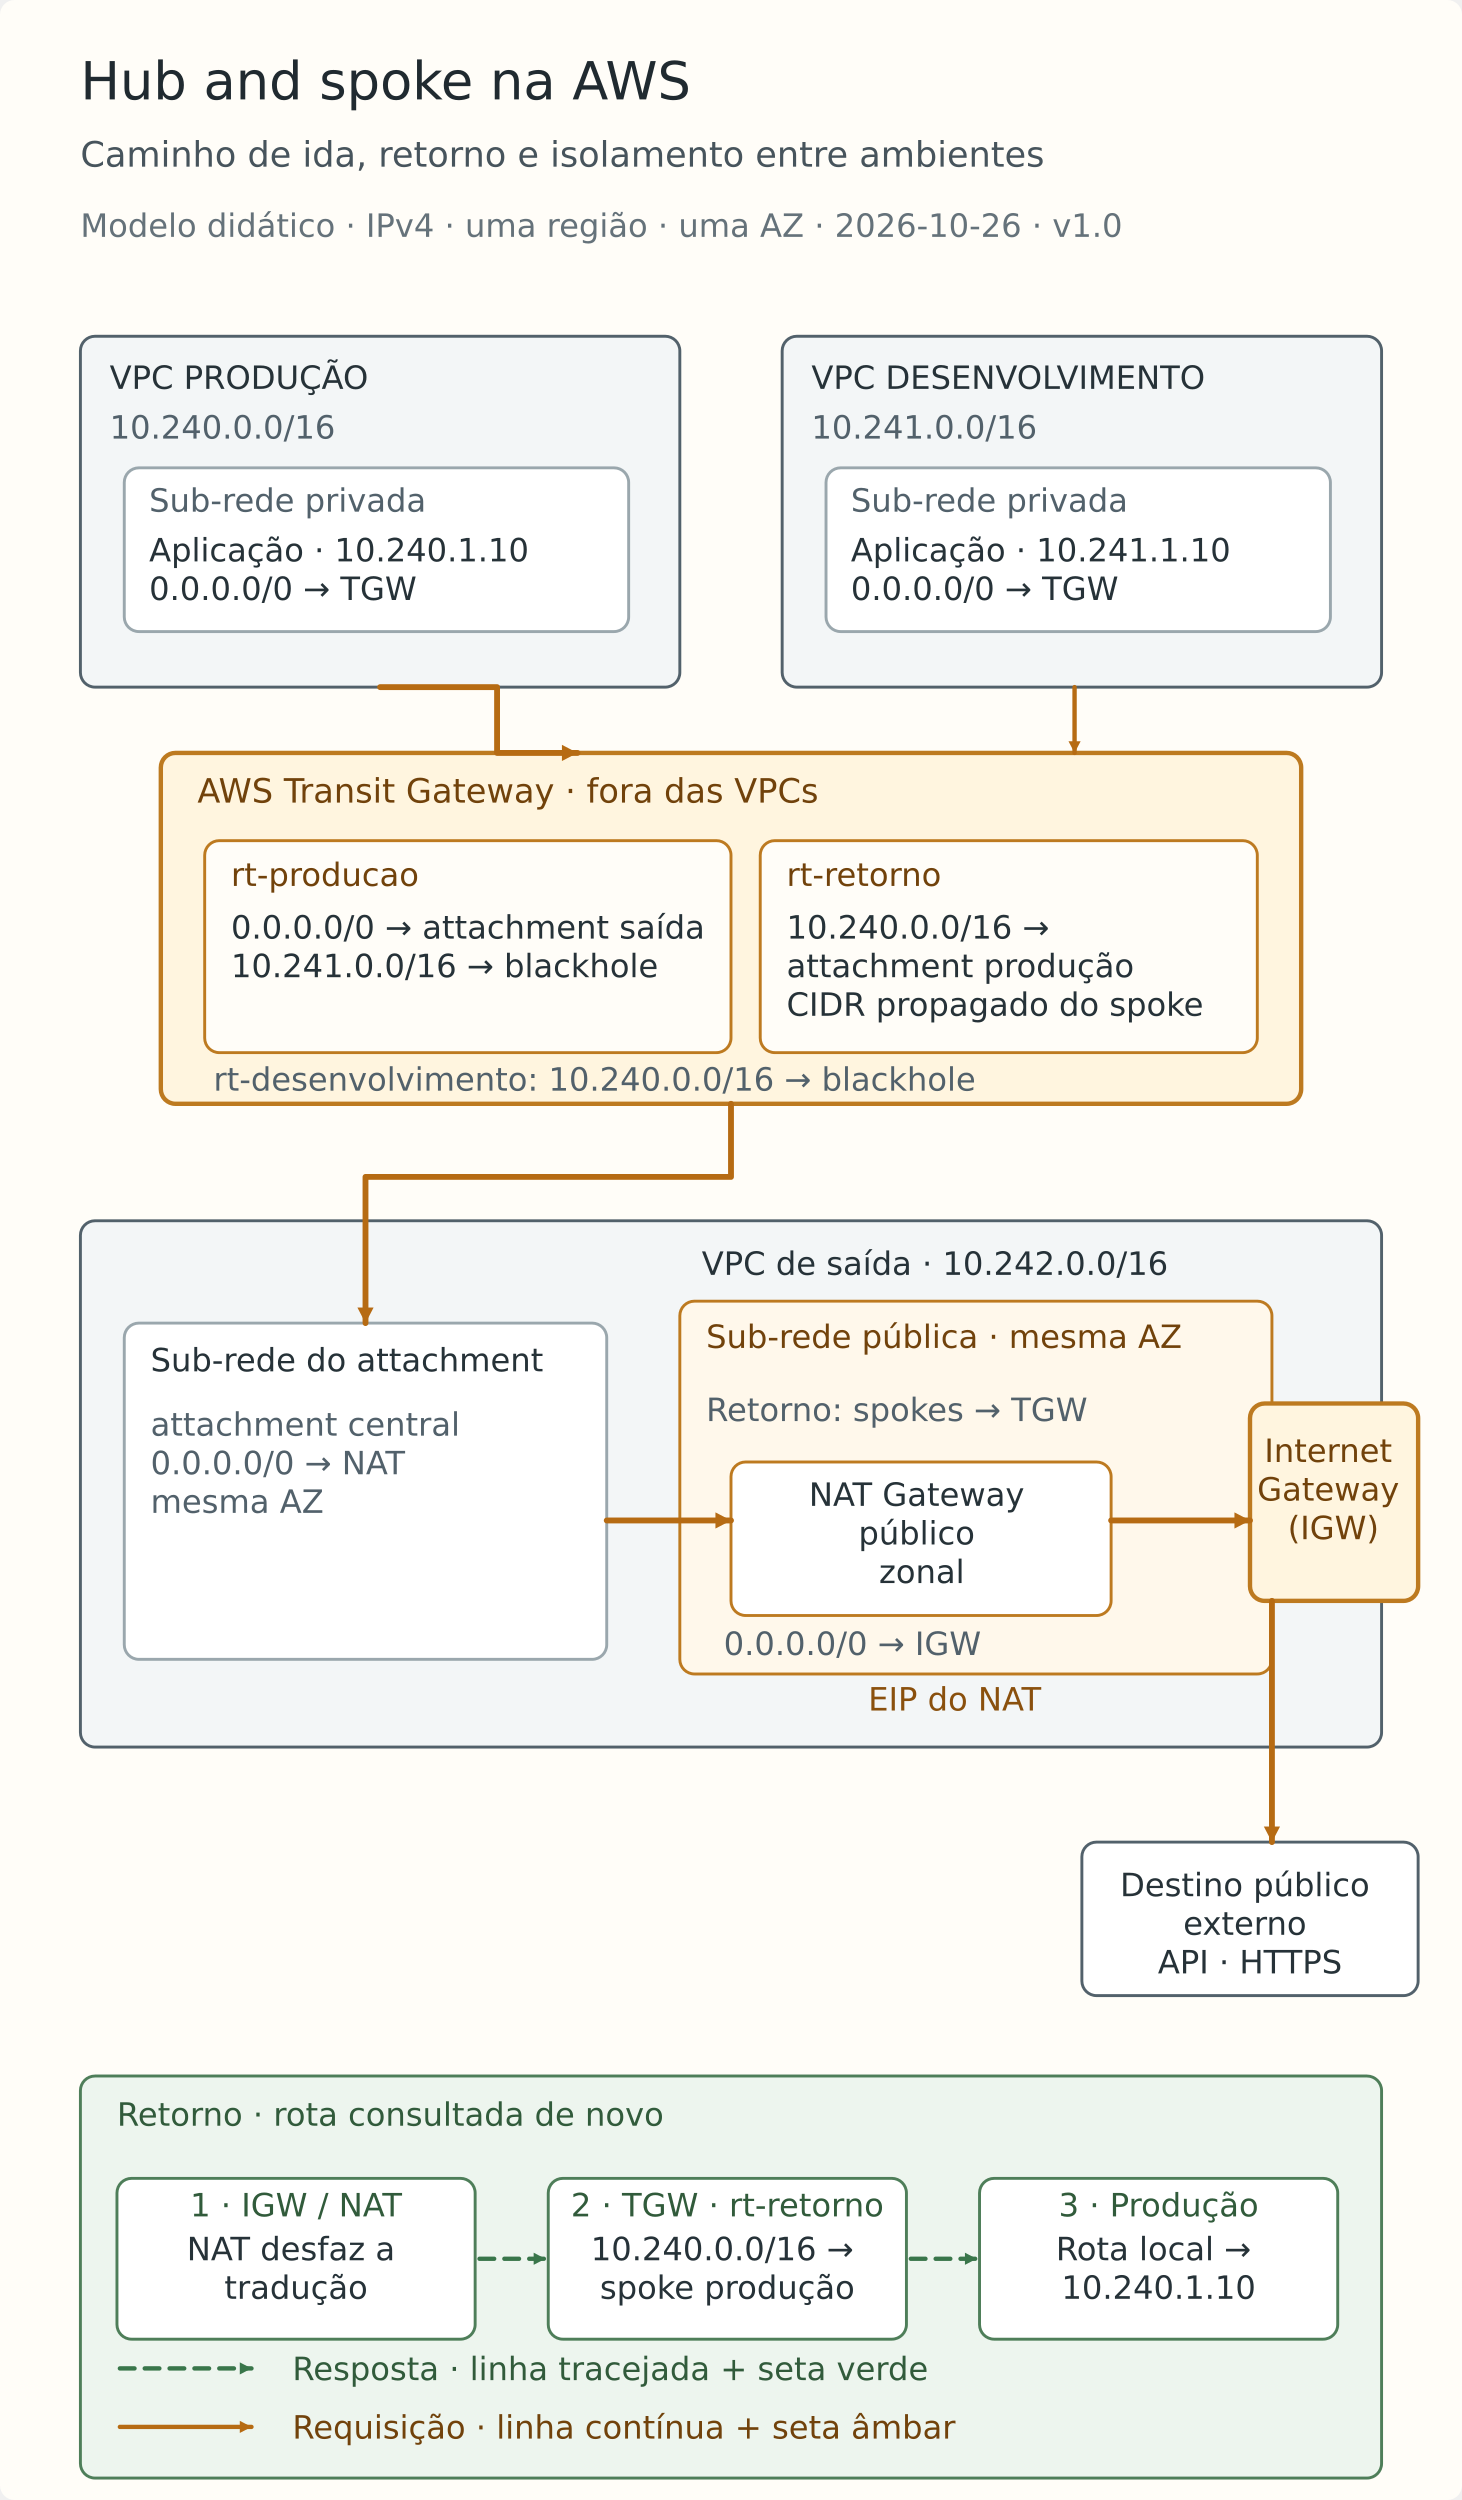
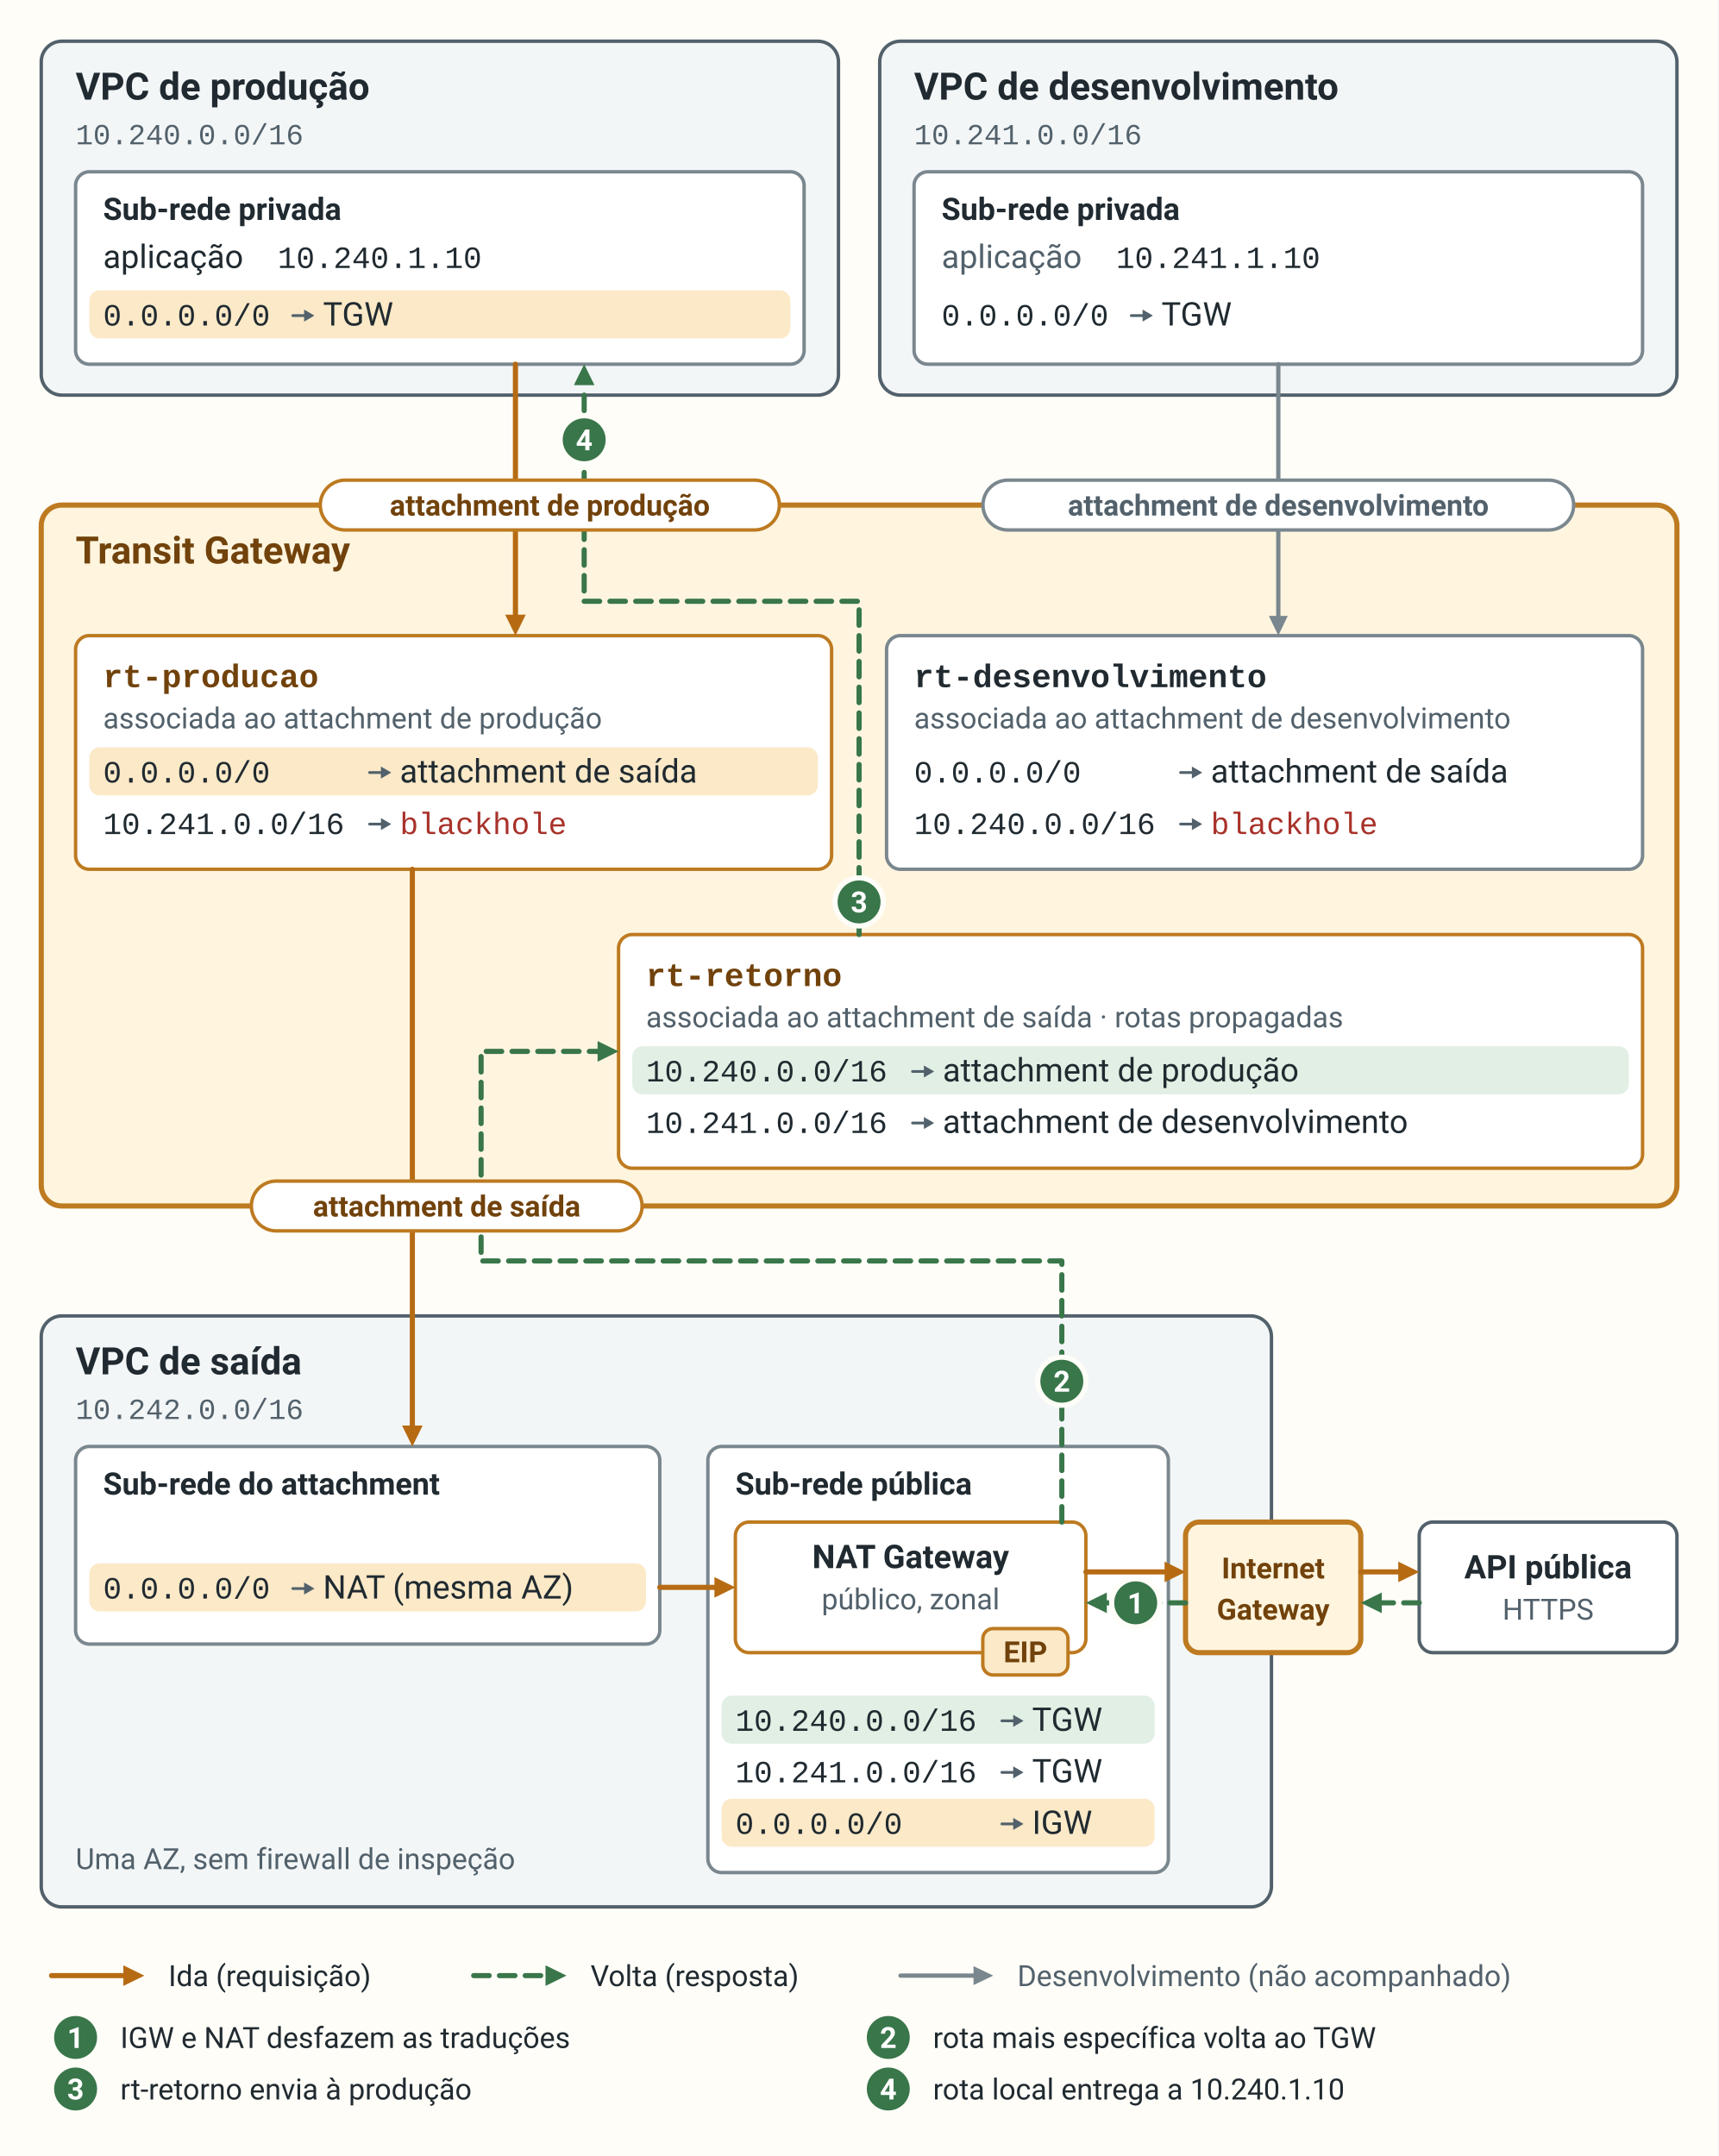
- <svg xmlns="http://www.w3.org/2000/svg" width="1000" height="1710" viewBox="0 0 1000 1710" role="img" aria-labelledby="title desc">
-   <rect id="blog046_001_rectangle" x="0" y="0" width="1000" height="1710" rx="10" fill="#fffdf8" stroke="#fffdf8" stroke-width="0" />
-   <rect id="blog046_010_rectangle" x="55" y="230" width="410" height="240" rx="10" fill="#f3f6f7" stroke="#52616b" stroke-width="2" />
-   <rect id="blog046_013_rectangle" x="85" y="320" width="345" height="112" rx="10" fill="#ffffff" stroke="#9aa7ad" stroke-width="2" />
-   <rect id="blog046_016_rectangle" x="535" y="230" width="410" height="240" rx="10" fill="#f3f6f7" stroke="#52616b" stroke-width="2" />
-   <rect id="blog046_019_rectangle" x="565" y="320" width="345" height="112" rx="10" fill="#ffffff" stroke="#9aa7ad" stroke-width="2" />
-   <rect id="blog046_023_rectangle" x="110" y="515" width="780" height="240" rx="10" fill="#fff5df" stroke="#bd7a20" stroke-width="3" />
-   <rect id="blog046_025_rectangle" x="140" y="575" width="360" height="145" rx="10" fill="#fffdf8" stroke="#bd7a20" stroke-width="2" />
-   <rect id="blog046_028_rectangle" x="520" y="575" width="340" height="145" rx="10" fill="#fffdf8" stroke="#bd7a20" stroke-width="2" />
-   <rect id="blog046_032_rectangle" x="55" y="835" width="890" height="360" rx="10" fill="#f3f6f7" stroke="#52616b" stroke-width="2" />
-   <rect id="blog046_034_rectangle" x="85" y="905" width="330" height="230" rx="10" fill="#ffffff" stroke="#9aa7ad" stroke-width="2" />
-   <rect id="blog046_037_rectangle" x="465" y="890" width="405" height="255" rx="10" fill="#fff8eb" stroke="#bd7a20" stroke-width="2" />
-   <rect id="blog046_040_rectangle" x="500" y="1000" width="260" height="105" rx="10" fill="#ffffff" stroke="#bd7a20" stroke-width="2" />
-   <rect id="blog046_042_rectangle" x="855" y="960" width="115" height="135" rx="10" fill="#fff5df" stroke="#bd7a20" stroke-width="3" />
-   <rect id="blog046_046_rectangle" x="740" y="1260" width="230" height="105" rx="10" fill="#ffffff" stroke="#52616b" stroke-width="2" />
-   <rect id="blog046_049_rectangle" x="55" y="1420" width="890" height="275" rx="10" fill="#edf5ee" stroke="#4e7e59" stroke-width="2" />
-   <rect id="blog046_add_055" x="80" y="1490" width="245" height="110" rx="10" fill="#ffffff" stroke="#4e7e59" stroke-width="2" />
-   <rect id="blog046_add_058" x="375" y="1490" width="245" height="110" rx="10" fill="#ffffff" stroke="#4e7e59" stroke-width="2" />
-   <rect id="blog046_add_061" x="670" y="1490" width="245" height="110" rx="10" fill="#ffffff" stroke="#4e7e59" stroke-width="2" />
-   <path d="M 260 470 L 340 470 L 340 515 L 395 515" fill="none" stroke="#b66b13" stroke-width="4" stroke-linecap="round" stroke-linejoin="round" />
-   <polygon points="395,515 384.356,520.541 384.356,509.459" fill="#b66b13" />
-   <path d="M 500 755 L 500 805 L 250 805 L 250 905" fill="none" stroke="#b66b13" stroke-width="4" stroke-linecap="round" stroke-linejoin="round" />
-   <polygon points="250,905 244.459,894.356 255.541,894.356" fill="#b66b13" />
-   <path d="M 415 1040 L 500 1040" fill="none" stroke="#b66b13" stroke-width="4" stroke-linecap="round" stroke-linejoin="round" />
-   <polygon points="500,1040 489.356,1045.541 489.356,1034.459" fill="#b66b13" />
-   <path d="M 760 1040 L 855 1040" fill="none" stroke="#b66b13" stroke-width="4" stroke-linecap="round" stroke-linejoin="round" />
-   <polygon points="855,1040 844.356,1045.541 844.356,1034.459" fill="#b66b13" />
-   <path d="M 870 1095 L 870 1260" fill="none" stroke="#b66b13" stroke-width="4" stroke-linecap="round" stroke-linejoin="round" />
-   <polygon points="870,1260 864.459,1249.356 875.541,1249.356" fill="#b66b13" />
-   <path d="M 735 470 L 735 515" fill="none" stroke="#b66b13" stroke-width="3" stroke-linecap="round" stroke-linejoin="round" />
-   <polygon points="735,515 730.844,507.017 739.156,507.017" fill="#b66b13" />
-   <path d="M 328 1545 L 373 1545" fill="none" stroke="#39764a" stroke-width="3" stroke-linecap="round" stroke-linejoin="round" stroke-dasharray="10 7" />
-   <polygon points="373,1545 365.017,1549.156 365.017,1540.844" fill="#39764a" />
-   <path d="M 623 1545 L 668 1545" fill="none" stroke="#39764a" stroke-width="3" stroke-linecap="round" stroke-linejoin="round" stroke-dasharray="10 7" />
-   <polygon points="668,1545 660.017,1549.156 660.017,1540.844" fill="#39764a" />
-   <path d="M 82 1620 L 172 1620" fill="none" stroke="#39764a" stroke-width="3" stroke-linecap="round" stroke-linejoin="round" stroke-dasharray="10 7" />
-   <polygon points="172,1620 164.017,1624.156 164.017,1615.844" fill="#39764a" />
-   <path d="M 82 1660 L 172 1660" fill="none" stroke="#b66b13" stroke-width="3" stroke-linecap="round" stroke-linejoin="round" />
-   <polygon points="172,1660 164.017,1664.156 164.017,1655.844" fill="#b66b13" />
-   <text fill="#202a30" font-family="DejaVu Sans, Arial, sans-serif" font-size="36" text-anchor="start">
-     <tspan x="55" y="68.0">Hub and spoke na AWS</tspan>
-   </text>
-   <text fill="#47545c" font-family="DejaVu Sans, Arial, sans-serif" font-size="24" text-anchor="start">
-     <tspan x="55" y="114.0">Caminho de ida, retorno e isolamento entre ambientes</tspan>
-   </text>
-   <text fill="#65727a" font-family="DejaVu Sans, Arial, sans-serif" font-size="22" text-anchor="start">
-     <tspan x="55" y="162.0">Modelo didático · IPv4 · uma região · uma AZ · 2026-10-26 · v1.0</tspan>
-   </text>
-   <text fill="#263238" font-family="DejaVu Sans, Arial, sans-serif" font-size="22" text-anchor="start">
-     <tspan x="75" y="266.0">VPC PRODUÇÃO</tspan>
-   </text>
-   <text fill="#52616b" font-family="DejaVu Sans, Arial, sans-serif" font-size="22" text-anchor="start">
-     <tspan x="75" y="300.0">10.240.0.0/16</tspan>
-   </text>
-   <text fill="#52616b" font-family="DejaVu Sans, Arial, sans-serif" font-size="22" text-anchor="start">
-     <tspan x="102" y="350.0">Sub-rede privada</tspan>
-   </text>
-   <text fill="#263238" font-family="DejaVu Sans, Arial, sans-serif" font-size="22" text-anchor="start">
-     <tspan x="102" y="384.0">Aplicação · 10.240.1.10</tspan>
-     <tspan x="102" y="410.4">0.0.0.0/0 → TGW</tspan>
-   </text>
-   <text fill="#263238" font-family="DejaVu Sans, Arial, sans-serif" font-size="22" text-anchor="start">
-     <tspan x="555" y="266.0">VPC DESENVOLVIMENTO</tspan>
-   </text>
-   <text fill="#52616b" font-family="DejaVu Sans, Arial, sans-serif" font-size="22" text-anchor="start">
-     <tspan x="555" y="300.0">10.241.0.0/16</tspan>
-   </text>
-   <text fill="#52616b" font-family="DejaVu Sans, Arial, sans-serif" font-size="22" text-anchor="start">
-     <tspan x="582" y="350.0">Sub-rede privada</tspan>
-   </text>
-   <text fill="#263238" font-family="DejaVu Sans, Arial, sans-serif" font-size="22" text-anchor="start">
-     <tspan x="582" y="384.0">Aplicação · 10.241.1.10</tspan>
-     <tspan x="582" y="410.4">0.0.0.0/0 → TGW</tspan>
-   </text>
-   <text fill="#71420b" font-family="DejaVu Sans, Arial, sans-serif" font-size="23" text-anchor="start">
-     <tspan x="135" y="549.0">AWS Transit Gateway · fora das VPCs</tspan>
-   </text>
-   <text fill="#71420b" font-family="DejaVu Sans, Arial, sans-serif" font-size="22" text-anchor="start">
-     <tspan x="158" y="606.0">rt-producao</tspan>
-   </text>
-   <text fill="#263238" font-family="DejaVu Sans, Arial, sans-serif" font-size="22" text-anchor="start">
-     <tspan x="158" y="642.0">0.0.0.0/0 → attachment saída</tspan>
-     <tspan x="158" y="668.4">10.241.0.0/16 → blackhole</tspan>
-   </text>
-   <text fill="#71420b" font-family="DejaVu Sans, Arial, sans-serif" font-size="22" text-anchor="start">
-     <tspan x="538" y="606.0">rt-retorno</tspan>
-   </text>
-   <text fill="#263238" font-family="DejaVu Sans, Arial, sans-serif" font-size="22" text-anchor="start">
-     <tspan x="538" y="642.0">10.240.0.0/16 →</tspan>
-     <tspan x="538" y="668.4">attachment produção</tspan>
-     <tspan x="538" y="694.8">CIDR propagado do spoke</tspan>
-   </text>
-   <text fill="#52616b" font-family="DejaVu Sans, Arial, sans-serif" font-size="22" text-anchor="start">
-     <tspan x="146" y="746.0">rt-desenvolvimento: 10.240.0.0/16 → blackhole</tspan>
-   </text>
-   <text fill="#263238" font-family="DejaVu Sans, Arial, sans-serif" font-size="22" text-anchor="start">
-     <tspan x="480" y="872.0">VPC de saída · 10.242.0.0/16</tspan>
-   </text>
-   <text fill="#263238" font-family="DejaVu Sans, Arial, sans-serif" font-size="22" text-anchor="start">
-     <tspan x="103" y="938.0">Sub-rede do attachment</tspan>
-   </text>
-   <text fill="#52616b" font-family="DejaVu Sans, Arial, sans-serif" font-size="22" text-anchor="start">
-     <tspan x="103" y="982.0">attachment central</tspan>
-     <tspan x="103" y="1008.4">0.0.0.0/0 → NAT</tspan>
-     <tspan x="103" y="1034.8">mesma AZ</tspan>
-   </text>
-   <text fill="#71420b" font-family="DejaVu Sans, Arial, sans-serif" font-size="22" text-anchor="start">
-     <tspan x="483" y="922.0">Sub-rede pública · mesma AZ</tspan>
-   </text>
-   <text fill="#52616b" font-family="DejaVu Sans, Arial, sans-serif" font-size="22" text-anchor="start">
-     <tspan x="483" y="972.0">Retorno: spokes → TGW</tspan>
-   </text>
-   <text fill="#263238" font-family="DejaVu Sans, Arial, sans-serif" font-size="22" text-anchor="middle">
-     <tspan x="630.5" y="1030.0">NAT Gateway</tspan>
-     <tspan x="630.5" y="1056.4">público</tspan>
-     <tspan x="630.5" y="1082.8">zonal</tspan>
-   </text>
-   <text fill="#71420b" font-family="DejaVu Sans, Arial, sans-serif" font-size="22" text-anchor="middle">
-     <tspan x="912.0" y="1000.0">Internet</tspan>
-     <tspan x="912.0" y="1026.4">Gateway</tspan>
-     <tspan x="912.0" y="1052.8">(IGW)</tspan>
-   </text>
-   <text fill="#52616b" font-family="DejaVu Sans, Arial, sans-serif" font-size="22" text-anchor="start">
-     <tspan x="495" y="1132.0">0.0.0.0/0 → IGW</tspan>
-   </text>
-   <text fill="#263238" font-family="DejaVu Sans, Arial, sans-serif" font-size="22" text-anchor="middle">
-     <tspan x="855.0" y="1297.0">Destino público</tspan>
-     <tspan x="855.0" y="1323.4">externo</tspan>
-     <tspan x="855.0" y="1349.8">API · HTTPS</tspan>
-   </text>
-   <text fill="#8a500d" font-family="DejaVu Sans, Arial, sans-serif" font-size="22" text-anchor="middle">
-     <tspan x="653.0" y="1170.0">EIP do NAT</tspan>
-   </text>
-   <text fill="#315b3b" font-family="DejaVu Sans, Arial, sans-serif" font-size="22" text-anchor="start">
-     <tspan x="80" y="1454.0">Retorno · rota consultada de novo</tspan>
-   </text>
-   <text fill="#315b3b" font-family="DejaVu Sans, Arial, sans-serif" font-size="22" text-anchor="middle">
-     <tspan x="202.5" y="1516.0">1 · IGW / NAT</tspan>
-   </text>
-   <text fill="#263238" font-family="DejaVu Sans, Arial, sans-serif" font-size="22" text-anchor="middle">
-     <tspan x="202.5" y="1546.0">NAT desfaz a</tspan>
-     <tspan x="202.5" y="1572.4">tradução</tspan>
-   </text>
-   <text fill="#315b3b" font-family="DejaVu Sans, Arial, sans-serif" font-size="22" text-anchor="middle">
-     <tspan x="497.5" y="1516.0">2 · TGW · rt-retorno</tspan>
-   </text>
-   <text fill="#263238" font-family="DejaVu Sans, Arial, sans-serif" font-size="22" text-anchor="middle">
-     <tspan x="497.5" y="1546.0">10.240.0.0/16 →</tspan>
-     <tspan x="497.5" y="1572.4">spoke produção</tspan>
-   </text>
-   <text fill="#315b3b" font-family="DejaVu Sans, Arial, sans-serif" font-size="22" text-anchor="middle">
-     <tspan x="792.5" y="1516.0">3 · Produção</tspan>
-   </text>
-   <text fill="#263238" font-family="DejaVu Sans, Arial, sans-serif" font-size="22" text-anchor="middle">
-     <tspan x="792.5" y="1546.0">Rota local →</tspan>
-     <tspan x="792.5" y="1572.4">10.240.1.10</tspan>
-   </text>
-   <text fill="#315b3b" font-family="DejaVu Sans, Arial, sans-serif" font-size="22" text-anchor="start">
-     <tspan x="200" y="1628.0">Resposta · linha tracejada + seta verde</tspan>
-   </text>
-   <text fill="#71420b" font-family="DejaVu Sans, Arial, sans-serif" font-size="22" text-anchor="start">
-     <tspan x="200" y="1668.0">Requisição · linha contínua + seta âmbar</tspan>
-   </text>
+ <svg xmlns="http://www.w3.org/2000/svg" width="1000" height="1255" viewBox="0 0 1000 1255" role="img" aria-labelledby="title desc">
+   <style>.s{font-family:Geist, "Segoe UI", system-ui, -apple-system, Roboto, "Helvetica Neue", Arial, sans-serif}.m{font-family:"Geist Mono", ui-monospace, "SF Mono", Menlo, Consolas, "Liberation Mono", monospace}.b{font-weight:600}</style>
+   <rect width="1000" height="1255" fill="#fffdf8" />
+   <rect x="24" y="24" width="464" height="206" rx="12" fill="#f3f6f7" stroke="#52616b" stroke-width="2" />
+   <text x="44" y="58" class="s b" font-size="22" fill="#202a30">VPC de produção</text>
+   <text x="44" y="84" class="m" font-size="17" fill="#52616b">10.240.0.0/16</text>
+   <rect x="44" y="100" width="424" height="112" rx="8" fill="#ffffff" stroke="#7a878e" stroke-width="2" />
+   <text x="60" y="128" class="s b" font-size="18" fill="#202a30">Sub-rede privada</text>
+   <text x="60" y="156" class="s" font-size="19" fill="#202a30">aplicação</text>
+   <text x="161.6" y="156" class="m" font-size="18" fill="#202a30">10.240.1.10</text>
+   <rect x="52" y="169" width="408" height="28" rx="6" fill="#fbe9c8" />
+   <text x="60" y="189.5" class="m" font-size="18" fill="#202a30">0.0.0.0/0</text>
+   <path d="M170.4 183.7 L177 183.7" fill="none" stroke="#52616b" stroke-width="1.6" stroke-linecap="round" stroke-linejoin="round" />
+   <polygon points="183,183.7 177,187.2 177,180.2" fill="#52616b" />
+   <text x="188" y="189.5" class="s" font-size="19" fill="#202a30">TGW</text>
+   <rect x="512" y="24" width="464" height="206" rx="12" fill="#f3f6f7" stroke="#52616b" stroke-width="2" />
+   <text x="532" y="58" class="s b" font-size="22" fill="#202a30">VPC de desenvolvimento</text>
+   <text x="532" y="84" class="m" font-size="17" fill="#52616b">10.241.0.0/16</text>
+   <rect x="532" y="100" width="424" height="112" rx="8" fill="#ffffff" stroke="#7a878e" stroke-width="2" />
+   <text x="548" y="128" class="s b" font-size="18" fill="#202a30">Sub-rede privada</text>
+   <text x="548" y="156" class="s" font-size="19" fill="#52616b">aplicação</text>
+   <text x="649.6" y="156" class="m" font-size="18" fill="#202a30">10.241.1.10</text>
+   <text x="548" y="189.5" class="m" font-size="18" fill="#202a30">0.0.0.0/0</text>
+   <path d="M658.4 183.7 L665 183.7" fill="none" stroke="#52616b" stroke-width="1.6" stroke-linecap="round" stroke-linejoin="round" />
+   <polygon points="671,183.7 665,187.2 665,180.2" fill="#52616b" />
+   <text x="676" y="189.5" class="s" font-size="19" fill="#202a30">TGW</text>
+   <rect x="24" y="294" width="952" height="408" rx="12" fill="#fff5df" stroke="#bd7a20" stroke-width="3" />
+   <text x="44" y="328" class="s b" font-size="22" fill="#71420b">Transit Gateway</text>
+   <rect x="44" y="370" width="440" height="136" rx="8" fill="#ffffff" stroke="#bd7a20" stroke-width="2" />
+   <text x="60" y="400" class="m b" font-size="19" fill="#71420b">rt-producao</text>
+   <text x="60" y="424" class="s" font-size="17" fill="#52616b">associada ao attachment de produção</text>
+   <rect x="52" y="435" width="424" height="28" rx="6" fill="#fbe9c8" />
+   <text x="60" y="455.5" class="m" font-size="18" fill="#202a30">0.0.0.0/0</text>
+   <path d="M215.1 449.7 L221.7 449.7" fill="none" stroke="#52616b" stroke-width="1.6" stroke-linecap="round" stroke-linejoin="round" />
+   <polygon points="227.7,449.7 221.7,453.2 221.7,446.2" fill="#52616b" />
+   <text x="232.7" y="455.5" class="s" font-size="19" fill="#202a30">attachment de saída</text>
+   <text x="60" y="485.5" class="m" font-size="18" fill="#202a30">10.241.0.0/16</text>
+   <path d="M215.1 479.7 L221.7 479.7" fill="none" stroke="#52616b" stroke-width="1.6" stroke-linecap="round" stroke-linejoin="round" />
+   <polygon points="227.7,479.7 221.7,483.2 221.7,476.2" fill="#52616b" />
+   <text x="232.7" y="485.5" class="m" font-size="18" fill="#a8322a">blackhole</text>
+   <rect x="516" y="370" width="440" height="136" rx="8" fill="#ffffff" stroke="#7a878e" stroke-width="2" />
+   <text x="532" y="400" class="m b" font-size="19" fill="#202a30">rt-desenvolvimento</text>
+   <text x="532" y="424" class="s" font-size="17" fill="#52616b">associada ao attachment de desenvolvimento</text>
+   <text x="532" y="455.5" class="m" font-size="18" fill="#202a30">0.0.0.0/0</text>
+   <path d="M687.1 449.7 L693.7 449.7" fill="none" stroke="#52616b" stroke-width="1.6" stroke-linecap="round" stroke-linejoin="round" />
+   <polygon points="699.7,449.7 693.7,453.2 693.7,446.2" fill="#52616b" />
+   <text x="704.7" y="455.5" class="s" font-size="19" fill="#202a30">attachment de saída</text>
+   <text x="532" y="485.5" class="m" font-size="18" fill="#202a30">10.240.0.0/16</text>
+   <path d="M687.1 479.7 L693.7 479.7" fill="none" stroke="#52616b" stroke-width="1.6" stroke-linecap="round" stroke-linejoin="round" />
+   <polygon points="699.7,479.7 693.7,483.2 693.7,476.2" fill="#52616b" />
+   <text x="704.7" y="485.5" class="m" font-size="18" fill="#a8322a">blackhole</text>
+   <rect x="360" y="544" width="596" height="136" rx="8" fill="#ffffff" stroke="#bd7a20" stroke-width="2" />
+   <text x="376" y="574" class="m b" font-size="19" fill="#71420b">rt-retorno</text>
+   <text x="376" y="598" class="s" font-size="17" fill="#52616b">associada ao attachment de saída · rotas propagadas</text>
+   <rect x="368" y="609" width="580" height="28" rx="6" fill="#e2efe4" />
+   <text x="376" y="629.5" class="m" font-size="18" fill="#202a30">10.240.0.0/16</text>
+   <path d="M531.1 623.7 L537.7 623.7" fill="none" stroke="#52616b" stroke-width="1.6" stroke-linecap="round" stroke-linejoin="round" />
+   <polygon points="543.7,623.7 537.7,627.2 537.7,620.2" fill="#52616b" />
+   <text x="548.7" y="629.5" class="s" font-size="19" fill="#202a30">attachment de produção</text>
+   <text x="376" y="659.5" class="m" font-size="18" fill="#202a30">10.241.0.0/16</text>
+   <path d="M531.1 653.7 L537.7 653.7" fill="none" stroke="#52616b" stroke-width="1.6" stroke-linecap="round" stroke-linejoin="round" />
+   <polygon points="543.7,653.7 537.7,657.2 537.7,650.2" fill="#52616b" />
+   <text x="548.7" y="659.5" class="s" font-size="19" fill="#202a30">attachment de desenvolvimento</text>
+   <rect x="24" y="766" width="716" height="344" rx="12" fill="#f3f6f7" stroke="#52616b" stroke-width="2" />
+   <text x="44" y="800" class="s b" font-size="22" fill="#202a30">VPC de saída</text>
+   <text x="44" y="826" class="m" font-size="17" fill="#52616b">10.242.0.0/16</text>
+   <rect x="44" y="842" width="340" height="115" rx="8" fill="#ffffff" stroke="#7a878e" stroke-width="2" />
+   <text x="60" y="870" class="s b" font-size="18" fill="#202a30">Sub-rede do attachment</text>
+   <rect x="52" y="910" width="324" height="28" rx="6" fill="#fbe9c8" />
+   <text x="60" y="930.5" class="m" font-size="18" fill="#202a30">0.0.0.0/0</text>
+   <path d="M170.4 924.7 L177 924.7" fill="none" stroke="#52616b" stroke-width="1.6" stroke-linecap="round" stroke-linejoin="round" />
+   <polygon points="183,924.7 177,928.2 177,921.2" fill="#52616b" />
+   <text x="188" y="930.5" class="s" font-size="19" fill="#202a30">NAT (mesma AZ)</text>
+   <rect x="412" y="842" width="268" height="248" rx="8" fill="#ffffff" stroke="#7a878e" stroke-width="2" />
+   <text x="428" y="870" class="s b" font-size="18" fill="#202a30">Sub-rede pública</text>
+   <rect x="420" y="987" width="252" height="28" rx="6" fill="#e2efe4" />
+   <text x="428" y="1007.5" class="m" font-size="18" fill="#202a30">10.240.0.0/16</text>
+   <path d="M583.1 1001.7 L589.7 1001.7" fill="none" stroke="#52616b" stroke-width="1.6" stroke-linecap="round" stroke-linejoin="round" />
+   <polygon points="595.7,1001.7 589.7,1005.2 589.7,998.2" fill="#52616b" />
+   <text x="600.7" y="1007.5" class="s" font-size="19" fill="#202a30">TGW</text>
+   <text x="428" y="1037.5" class="m" font-size="18" fill="#202a30">10.241.0.0/16</text>
+   <path d="M583.1 1031.7 L589.7 1031.7" fill="none" stroke="#52616b" stroke-width="1.6" stroke-linecap="round" stroke-linejoin="round" />
+   <polygon points="595.7,1031.7 589.7,1035.2 589.7,1028.2" fill="#52616b" />
+   <text x="600.7" y="1037.5" class="s" font-size="19" fill="#202a30">TGW</text>
+   <rect x="420" y="1047" width="252" height="28" rx="6" fill="#fbe9c8" />
+   <text x="428" y="1067.5" class="m" font-size="18" fill="#202a30">0.0.0.0/0</text>
+   <path d="M583.1 1061.7 L589.7 1061.7" fill="none" stroke="#52616b" stroke-width="1.6" stroke-linecap="round" stroke-linejoin="round" />
+   <polygon points="595.7,1061.7 589.7,1065.2 589.7,1058.2" fill="#52616b" />
+   <text x="600.7" y="1067.5" class="s" font-size="19" fill="#202a30">IGW</text>
+   <text x="44" y="1088" class="s" font-size="17" fill="#52616b">Uma AZ, sem firewall de inspeção</text>
+   <rect x="428" y="886" width="204" height="76" rx="8" fill="#ffffff" stroke="#bd7a20" stroke-width="2" />
+   <text x="530" y="912.8" class="s b" font-size="19" fill="#202a30" text-anchor="middle">NAT Gateway</text>
+   <text x="530" y="936.8" class="s" font-size="17" fill="#52616b" text-anchor="middle">público, zonal</text>
+   <rect x="572" y="948" width="49.6" height="27" rx="6" fill="#fbe9c8" stroke="#bd7a20" stroke-width="2" />
+   <text x="596.8" y="967.6" class="s b" font-size="17" fill="#71420b" text-anchor="middle">EIP</text>
+   <rect x="690" y="886" width="102" height="76" rx="8" fill="#fff5df" stroke="#bd7a20" stroke-width="3" />
+   <text x="741" y="918.8" class="s b" font-size="17" fill="#71420b" text-anchor="middle">Internet</text>
+   <text x="741" y="942.8" class="s b" font-size="17" fill="#71420b" text-anchor="middle">Gateway</text>
+   <rect x="826" y="886" width="150" height="76" rx="8" fill="#ffffff" stroke="#52616b" stroke-width="2" />
+   <text x="901" y="918.8" class="s b" font-size="19" fill="#202a30" text-anchor="middle">API pública</text>
+   <text x="901" y="942.8" class="s" font-size="17" fill="#52616b" text-anchor="middle">HTTPS</text>
+   <path d="M300 212 L300 357.8" fill="none" stroke="#b66b13" stroke-width="3" stroke-linecap="round" stroke-linejoin="round" />
+   <polygon points="300,370 294,357.8 306,357.8" fill="#b66b13" />
+   <path d="M240 506 L240 829.8" fill="none" stroke="#b66b13" stroke-width="3" stroke-linecap="round" stroke-linejoin="round" />
+   <polygon points="240,842 234,829.8 246,829.8" fill="#b66b13" />
+   <path d="M384 924 L415.8 924" fill="none" stroke="#b66b13" stroke-width="3" stroke-linecap="round" stroke-linejoin="round" />
+   <polygon points="428,924 415.8,930 415.8,918" fill="#b66b13" />
+   <path d="M632 915 L677.8 915" fill="none" stroke="#b66b13" stroke-width="3" stroke-linecap="round" stroke-linejoin="round" />
+   <polygon points="690,915 677.8,921 677.8,909" fill="#b66b13" />
+   <path d="M792 915 L813.8 915" fill="none" stroke="#b66b13" stroke-width="3" stroke-linecap="round" stroke-linejoin="round" />
+   <polygon points="826,915 813.8,921 813.8,909" fill="#b66b13" />
+   <path d="M744 212 L744 358.5" fill="none" stroke="#7a878e" stroke-width="2.5" stroke-linecap="round" stroke-linejoin="round" />
+   <polygon points="744,370 738.5,358.5 749.5,358.5" fill="#7a878e" />
+   <path d="M826 933 L804.2 933" fill="none" stroke="#39764a" stroke-width="3" stroke-linecap="round" stroke-linejoin="round" stroke-dasharray="9 6" />
+   <polygon points="792,933 804.2,927 804.2,939" fill="#39764a" />
+   <path d="M690 933 L644.2 933" fill="none" stroke="#39764a" stroke-width="3" stroke-linecap="round" stroke-linejoin="round" stroke-dasharray="9 6" />
+   <polygon points="632,933 644.2,927 644.2,939" fill="#39764a" />
+   <path d="M618 886 L618 734 L280 734 L280 612 L347.8 612" fill="none" stroke="#39764a" stroke-width="3" stroke-linecap="round" stroke-linejoin="round" stroke-dasharray="9 6" />
+   <polygon points="360,612 347.8,618 347.8,606" fill="#39764a" />
+   <path d="M500 544 L500 350 L340 350 L340 224.2" fill="none" stroke="#39764a" stroke-width="3" stroke-linecap="round" stroke-linejoin="round" stroke-dasharray="9 6" />
+   <polygon points="340,212 346,224.2 334,224.2" fill="#39764a" />
+   <rect x="186.4" y="279.5" width="267.2" height="29" rx="14.5" fill="#ffffff" stroke="#bd7a20" stroke-width="2" />
+   <text x="320" y="300.1" class="s b" font-size="17" fill="#71420b" text-anchor="middle">attachment de produção</text>
+   <rect x="572.1" y="279.5" width="343.8" height="29" rx="14.5" fill="#ffffff" stroke="#7a878e" stroke-width="2" />
+   <text x="744" y="300.1" class="s b" font-size="17" fill="#52616b" text-anchor="middle">attachment de desenvolvimento</text>
+   <rect x="146.3" y="687.5" width="227.4" height="29" rx="14.5" fill="#ffffff" stroke="#bd7a20" stroke-width="2" />
+   <text x="260" y="708.1" class="s b" font-size="17" fill="#71420b" text-anchor="middle">attachment de saída</text>
+   <circle cx="661" cy="933" r="14" fill="#39764a" stroke="#fffdf8" stroke-width="3" />
+   <text x="661" y="939.1" class="s b" font-size="17" fill="#ffffff" text-anchor="middle">1</text>
+   <circle cx="618" cy="804" r="14" fill="#39764a" stroke="#fffdf8" stroke-width="3" />
+   <text x="618" y="810.1" class="s b" font-size="17" fill="#ffffff" text-anchor="middle">2</text>
+   <circle cx="500" cy="525" r="14" fill="#39764a" stroke="#fffdf8" stroke-width="3" />
+   <text x="500" y="531.1" class="s b" font-size="17" fill="#ffffff" text-anchor="middle">3</text>
+   <circle cx="340" cy="256" r="14" fill="#39764a" stroke="#fffdf8" stroke-width="3" />
+   <text x="340" y="262.1" class="s b" font-size="17" fill="#ffffff" text-anchor="middle">4</text>
+   <path d="M30 1150 L71.8 1150" fill="none" stroke="#b66b13" stroke-width="3" stroke-linecap="round" stroke-linejoin="round" />
+   <polygon points="84,1150 71.8,1156 71.8,1144" fill="#b66b13" />
+   <text x="98" y="1156.1" class="s" font-size="17" fill="#202a30">Ida (requisição)</text>
+   <path d="M275.7 1150 L317.5 1150" fill="none" stroke="#39764a" stroke-width="3" stroke-linecap="round" stroke-linejoin="round" stroke-dasharray="9 6" />
+   <polygon points="329.7,1150 317.5,1156 317.5,1144" fill="#39764a" />
+   <text x="343.7" y="1156.1" class="s" font-size="17" fill="#202a30">Volta (resposta)</text>
+   <path d="M524.1 1150 L566.6 1150" fill="none" stroke="#7a878e" stroke-width="2.5" stroke-linecap="round" stroke-linejoin="round" />
+   <polygon points="578.1,1150 566.6,1155.5 566.6,1144.5" fill="#7a878e" />
+   <text x="592.1" y="1156.1" class="s" font-size="17" fill="#52616b">Desenvolvimento (não acompanhado)</text>
+   <circle cx="44" cy="1186" r="14" fill="#39764a" stroke="#fffdf8" stroke-width="3" />
+   <text x="44" y="1192.1" class="s b" font-size="17" fill="#ffffff" text-anchor="middle">1</text>
+   <text x="70" y="1192.1" class="s" font-size="17" fill="#202a30">IGW e NAT desfazem as traduções</text>
+   <circle cx="517" cy="1186" r="14" fill="#39764a" stroke="#fffdf8" stroke-width="3" />
+   <text x="517" y="1192.1" class="s b" font-size="17" fill="#ffffff" text-anchor="middle">2</text>
+   <text x="543" y="1192.1" class="s" font-size="17" fill="#202a30">rota mais específica volta ao TGW</text>
+   <circle cx="44" cy="1216" r="14" fill="#39764a" stroke="#fffdf8" stroke-width="3" />
+   <text x="44" y="1222.1" class="s b" font-size="17" fill="#ffffff" text-anchor="middle">3</text>
+   <text x="70" y="1222.1" class="s" font-size="17" fill="#202a30">rt-retorno envia à produção</text>
+   <circle cx="517" cy="1216" r="14" fill="#39764a" stroke="#fffdf8" stroke-width="3" />
+   <text x="517" y="1222.1" class="s b" font-size="17" fill="#ffffff" text-anchor="middle">4</text>
+   <text x="543" y="1222.1" class="s" font-size="17" fill="#202a30">rota local entrega a 10.240.1.10</text>
</svg>
